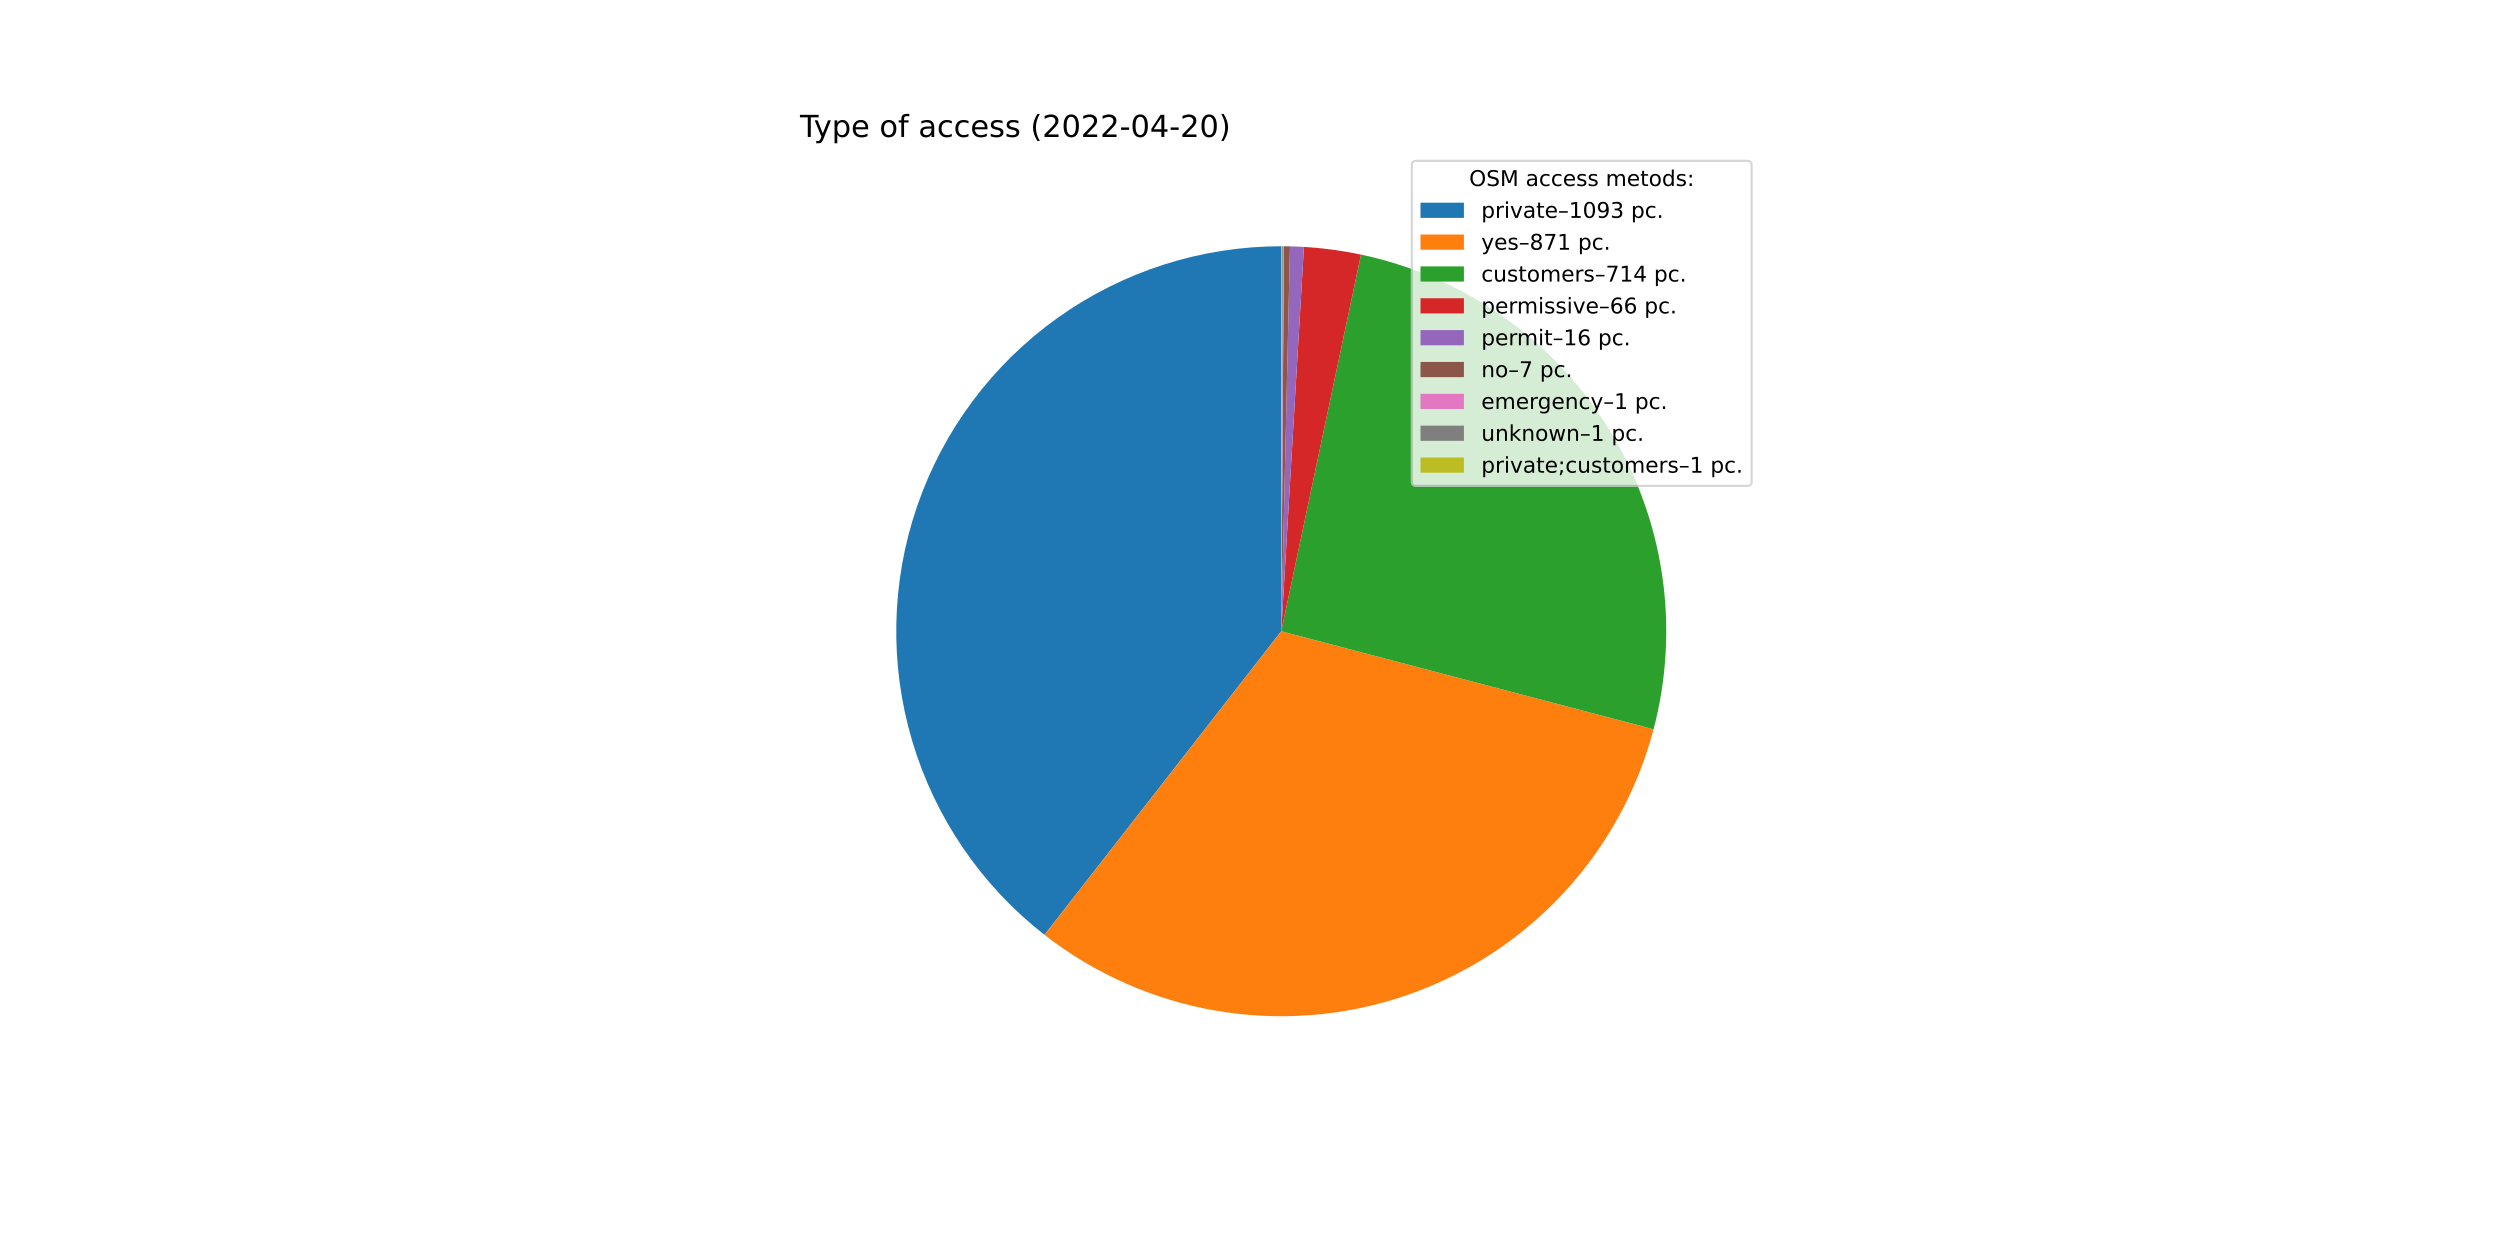
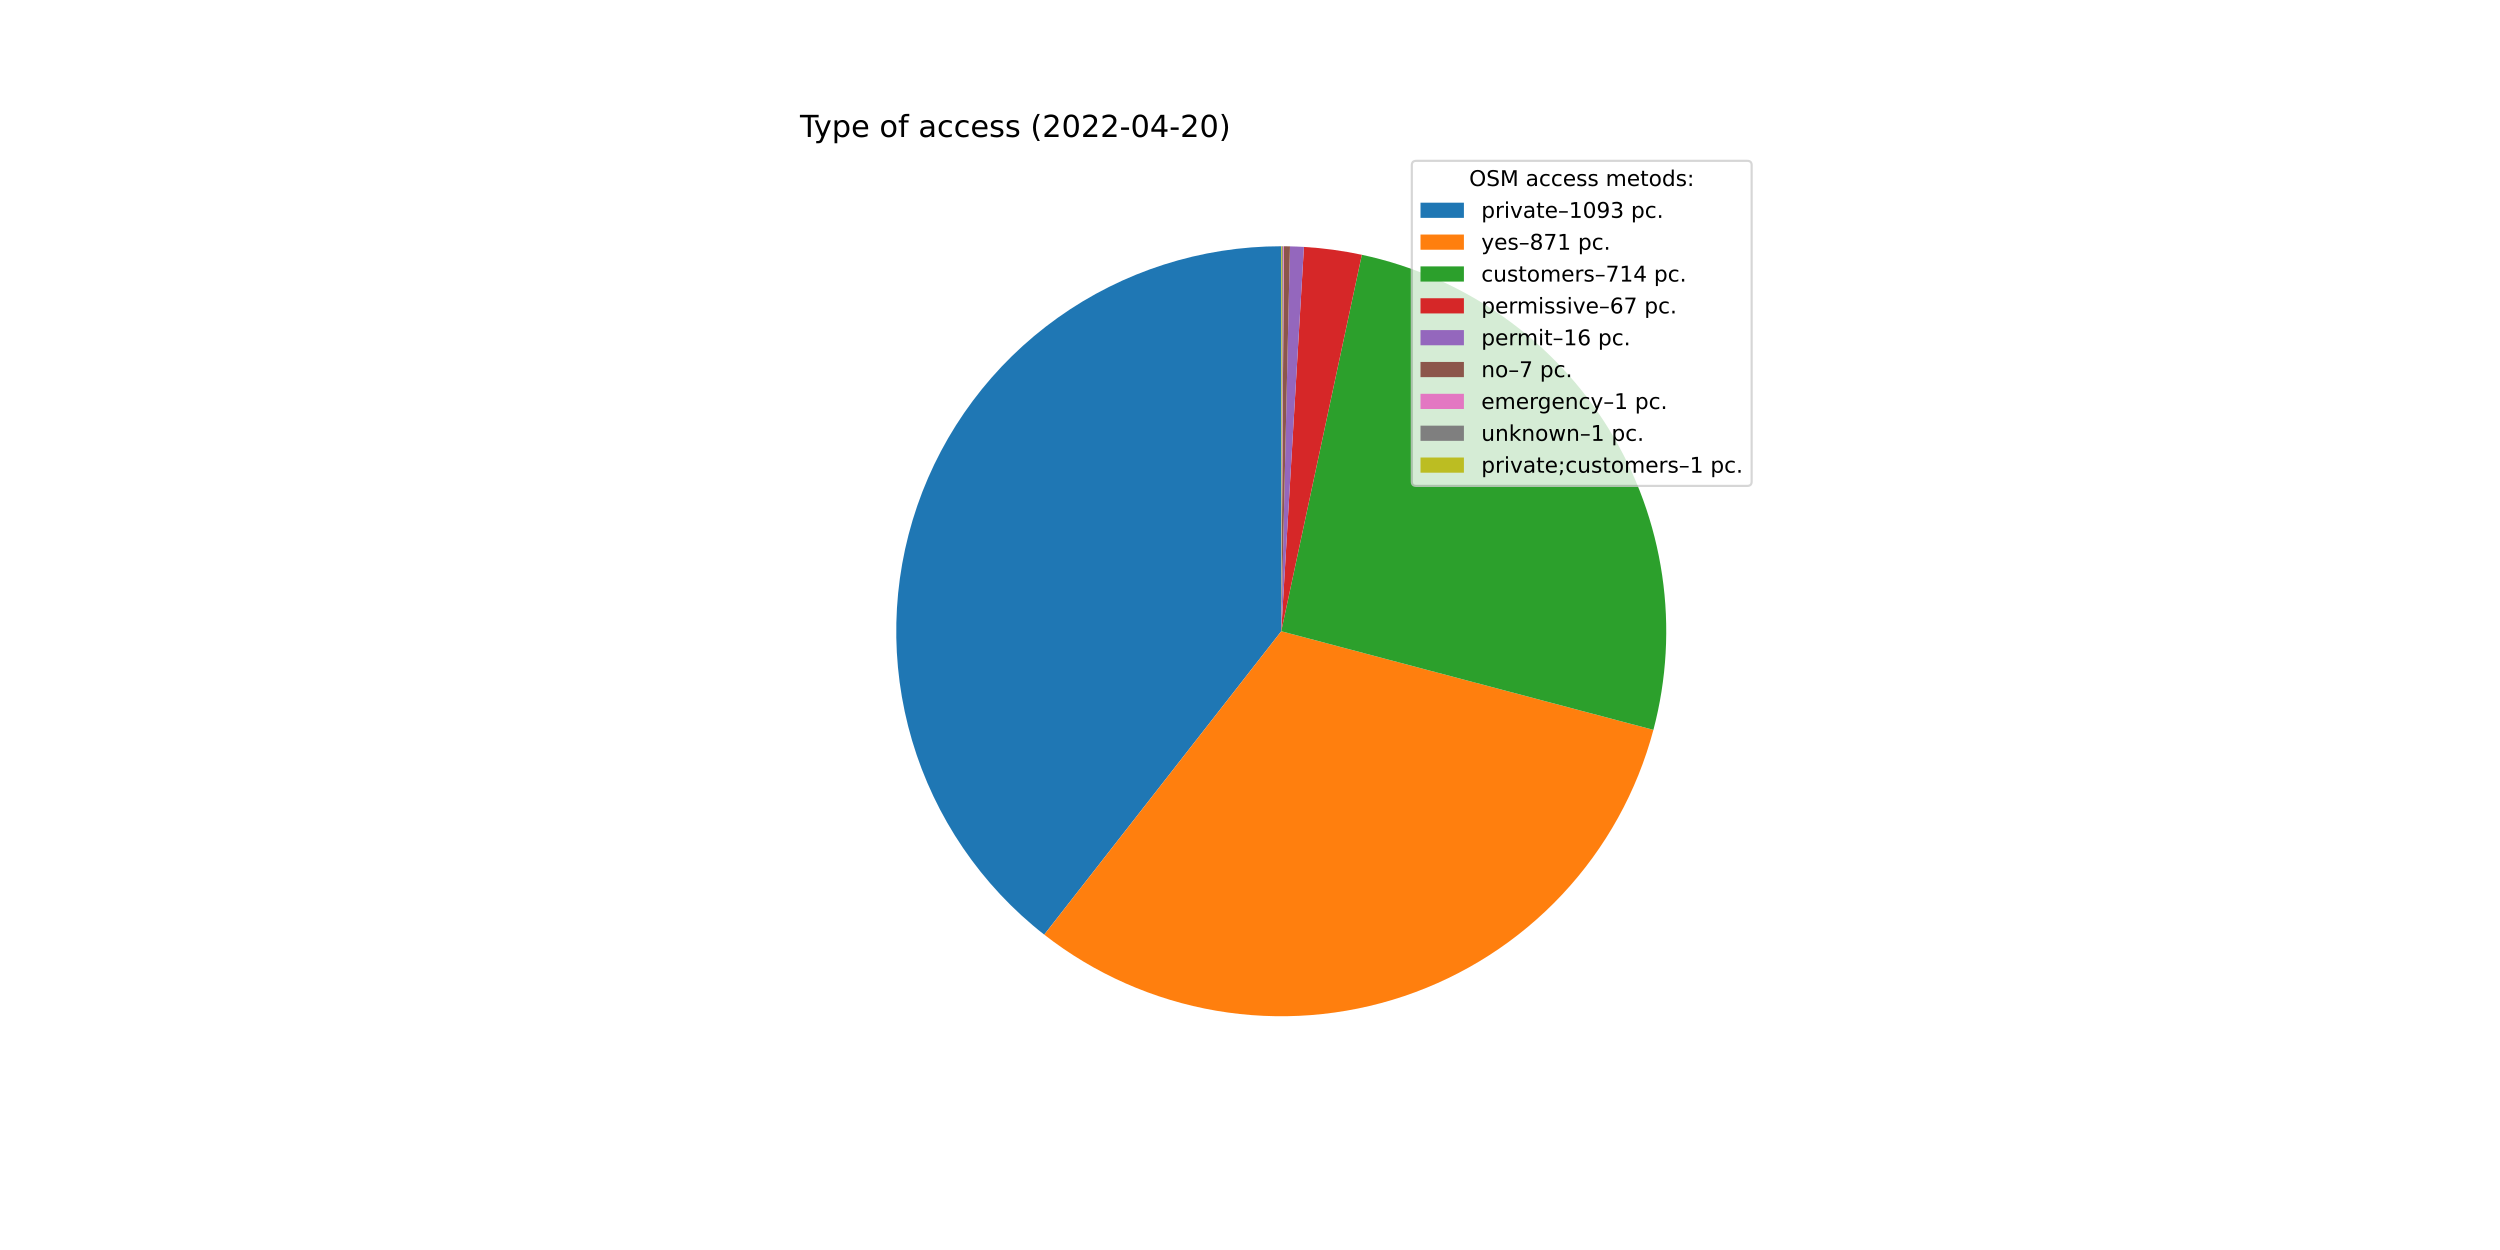
<svg xmlns="http://www.w3.org/2000/svg" xmlns:xlink="http://www.w3.org/1999/xlink" width="1152pt" height="576pt" viewBox="0 0 1152 576" version="1.1">
  <defs>
    <style type="text/css">*{stroke-linejoin: round; stroke-linecap: butt}</style>
  </defs>
  <g id="figure_1">
    <g id="patch_1">
      <path d="M 0 576  L 1152 576  L 1152 0  L 0 0  z " style="fill: #ffffff" />
    </g>
    <g id="axes_1">
      <g id="patch_2">
-         <path d="M 590.4 113.472  C 553.456 113.472 517.419 125.012 487.347 146.472  C 457.275 167.932 434.644 198.259 422.632 233.196  C 410.62 268.132 409.815 305.963 420.331 341.379  C 430.847 376.795 452.168 408.056 481.3 430.776  L 590.4 290.88  L 590.4 113.472  z " style="fill: #1f77b4" />
+         <path d="M 590.4 113.472  C 553.47 113.472 517.445 125.004 487.379 146.449  C 457.313 167.895 434.681 198.202 422.658 233.121  C 410.634 268.039 409.809 305.855 420.297 341.265  C 430.786 376.675 452.074 407.941 481.175 430.678  L 590.4 290.88  L 590.4 113.472  z " style="fill: #1f77b4" />
      </g>
      <g id="patch_3">
-         <path d="M 481.3 430.776  C 504.449 448.829 531.721 460.857 560.662 465.778  C 589.603 470.699 619.317 468.36 647.132 458.972  C 674.947 449.585 700.001 433.438 720.041 411.986  C 740.081 390.534 754.486 364.44 761.961 336.051  L 590.4 290.88  L 481.3 430.776  z " style="fill: #ff7f0e" />
+         <path d="M 481.175 430.678  C 504.299 448.745 531.549 460.796 560.474 465.746  C 589.399 470.696 619.105 468.393 646.922 459.043  C 674.738 449.694 699.805 433.587 719.868 412.172  C 739.931 390.756 754.371 364.693 761.888 336.327  L 590.4 290.88  L 481.175 430.678  z " style="fill: #ff7f0e" />
      </g>
      <g id="patch_4">
-         <path d="M 761.961 336.051  C 768.078 312.818 769.413 288.582 765.883 264.818  C 762.354 241.053 754.033 218.252 741.428 197.799  C 728.823 177.346 712.193 159.666 692.55 145.832  C 672.908 131.999 650.658 122.298 627.154 117.321  L 590.4 290.88  L 761.961 336.051  z " style="fill: #2ca02c" />
+         <path d="M 761.888 336.327  C 768.04 313.112 769.415 288.888 765.929 265.126  C 762.442 241.364 754.167 218.555 741.605 198.086  C 729.043 177.617 712.454 159.91 692.847 146.041  C 673.24 132.173 651.019 122.429 627.534 117.402  L 590.4 290.88  L 761.888 336.327  z " style="fill: #2ca02c" />
      </g>
      <g id="patch_5">
-         <path d="M 627.154 117.321  C 622.823 116.404 618.459 115.649 614.072 115.058  C 609.684 114.468 605.276 114.041 600.857 113.78  L 590.4 290.88  L 627.154 117.321  z " style="fill: #d62728" />
+         <path d="M 627.534 117.402  C 623.141 116.462 618.714 115.688 614.262 115.084  C 609.811 114.48 605.338 114.045 600.853 113.78  L 590.4 290.88  L 627.534 117.402  z " style="fill: #d62728" />
      </g>
      <g id="patch_6">
-         <path d="M 600.857 113.78  C 599.785 113.717 598.714 113.664 597.641 113.62  C 596.569 113.576 595.497 113.542 594.424 113.518  L 590.4 290.88  L 600.857 113.78  z " style="fill: #9467bd" />
+         <path d="M 600.853 113.78  C 599.782 113.717 598.711 113.664 597.639 113.62  C 596.567 113.576 595.495 113.542 594.422 113.518  L 590.4 290.88  L 600.853 113.78  z " style="fill: #9467bd" />
      </g>
      <g id="patch_7">
-         <path d="M 594.424 113.518  C 593.954 113.507 593.485 113.498 593.016 113.491  C 592.546 113.484 592.077 113.479 591.607 113.476  L 590.4 290.88  L 594.424 113.518  z " style="fill: #8c564b" />
+         <path d="M 594.422 113.518  C 593.953 113.507 593.484 113.498 593.015 113.491  C 592.545 113.484 592.076 113.479 591.607 113.476  L 590.4 290.88  L 594.422 113.518  z " style="fill: #8c564b" />
      </g>
      <g id="patch_8">
        <path d="M 591.607 113.476  C 591.54 113.476 591.473 113.475 591.406 113.475  C 591.339 113.474 591.272 113.474 591.205 113.474  L 590.4 290.88  L 591.607 113.476  z " style="fill: #e377c2" />
      </g>
      <g id="patch_9">
-         <path d="M 591.205 113.474  C 591.138 113.474 591.071 113.473 591.004 113.473  C 590.937 113.473 590.869 113.473 590.802 113.472  L 590.4 290.88  L 591.205 113.474  z " style="fill: #7f7f7f" />
+         <path d="M 591.205 113.474  C 591.137 113.474 591.07 113.473 591.003 113.473  C 590.936 113.473 590.869 113.473 590.802 113.472  L 590.4 290.88  L 591.205 113.474  z " style="fill: #7f7f7f" />
      </g>
      <g id="patch_10">
        <path d="M 590.802 113.472  C 590.735 113.472 590.668 113.472 590.601 113.472  C 590.534 113.472 590.467 113.472 590.4 113.472  L 590.4 290.88  L 590.802 113.472  z " style="fill: #bcbd22" />
      </g>
      <g id="matplotlib.axis_1" />
      <g id="matplotlib.axis_2" />
      <g id="text_1">
        <g transform="translate(368.64 63.12)scale(0.14 -0.14)">
          <defs>
            <path id="DejaVuSans-54" d="M -19 4666  L 3928 4666  L 3928 4134  L 2272 4134  L 2272 0  L 1638 0  L 1638 4134  L -19 4134  L -19 4666  z " transform="scale(0.015625)" />
            <path id="DejaVuSans-79" d="M 2059 -325  Q 1816 -950 1584 -1140  Q 1353 -1331 966 -1331  L 506 -1331  L 506 -850  L 844 -850  Q 1081 -850 1212 -737  Q 1344 -625 1503 -206  L 1606 56  L 191 3500  L 800 3500  L 1894 763  L 2988 3500  L 3597 3500  L 2059 -325  z " transform="scale(0.015625)" />
            <path id="DejaVuSans-70" d="M 1159 525  L 1159 -1331  L 581 -1331  L 581 3500  L 1159 3500  L 1159 2969  Q 1341 3281 1617 3432  Q 1894 3584 2278 3584  Q 2916 3584 3314 3078  Q 3713 2572 3713 1747  Q 3713 922 3314 415  Q 2916 -91 2278 -91  Q 1894 -91 1617 61  Q 1341 213 1159 525  z M 3116 1747  Q 3116 2381 2855 2742  Q 2594 3103 2138 3103  Q 1681 3103 1420 2742  Q 1159 2381 1159 1747  Q 1159 1113 1420 752  Q 1681 391 2138 391  Q 2594 391 2855 752  Q 3116 1113 3116 1747  z " transform="scale(0.015625)" />
            <path id="DejaVuSans-65" d="M 3597 1894  L 3597 1613  L 953 1613  Q 991 1019 1311 708  Q 1631 397 2203 397  Q 2534 397 2845 478  Q 3156 559 3463 722  L 3463 178  Q 3153 47 2828 -22  Q 2503 -91 2169 -91  Q 1331 -91 842 396  Q 353 884 353 1716  Q 353 2575 817 3079  Q 1281 3584 2069 3584  Q 2775 3584 3186 3129  Q 3597 2675 3597 1894  z M 3022 2063  Q 3016 2534 2758 2815  Q 2500 3097 2075 3097  Q 1594 3097 1305 2825  Q 1016 2553 972 2059  L 3022 2063  z " transform="scale(0.015625)" />
            <path id="DejaVuSans-20" transform="scale(0.015625)" />
            <path id="DejaVuSans-6f" d="M 1959 3097  Q 1497 3097 1228 2736  Q 959 2375 959 1747  Q 959 1119 1226 758  Q 1494 397 1959 397  Q 2419 397 2687 759  Q 2956 1122 2956 1747  Q 2956 2369 2687 2733  Q 2419 3097 1959 3097  z M 1959 3584  Q 2709 3584 3137 3096  Q 3566 2609 3566 1747  Q 3566 888 3137 398  Q 2709 -91 1959 -91  Q 1206 -91 779 398  Q 353 888 353 1747  Q 353 2609 779 3096  Q 1206 3584 1959 3584  z " transform="scale(0.015625)" />
            <path id="DejaVuSans-66" d="M 2375 4863  L 2375 4384  L 1825 4384  Q 1516 4384 1395 4259  Q 1275 4134 1275 3809  L 1275 3500  L 2222 3500  L 2222 3053  L 1275 3053  L 1275 0  L 697 0  L 697 3053  L 147 3053  L 147 3500  L 697 3500  L 697 3744  Q 697 4328 969 4595  Q 1241 4863 1831 4863  L 2375 4863  z " transform="scale(0.015625)" />
            <path id="DejaVuSans-61" d="M 2194 1759  Q 1497 1759 1228 1600  Q 959 1441 959 1056  Q 959 750 1161 570  Q 1363 391 1709 391  Q 2188 391 2477 730  Q 2766 1069 2766 1631  L 2766 1759  L 2194 1759  z M 3341 1997  L 3341 0  L 2766 0  L 2766 531  Q 2569 213 2275 61  Q 1981 -91 1556 -91  Q 1019 -91 701 211  Q 384 513 384 1019  Q 384 1609 779 1909  Q 1175 2209 1959 2209  L 2766 2209  L 2766 2266  Q 2766 2663 2505 2880  Q 2244 3097 1772 3097  Q 1472 3097 1187 3025  Q 903 2953 641 2809  L 641 3341  Q 956 3463 1253 3523  Q 1550 3584 1831 3584  Q 2591 3584 2966 3190  Q 3341 2797 3341 1997  z " transform="scale(0.015625)" />
            <path id="DejaVuSans-63" d="M 3122 3366  L 3122 2828  Q 2878 2963 2633 3030  Q 2388 3097 2138 3097  Q 1578 3097 1268 2742  Q 959 2388 959 1747  Q 959 1106 1268 751  Q 1578 397 2138 397  Q 2388 397 2633 464  Q 2878 531 3122 666  L 3122 134  Q 2881 22 2623 -34  Q 2366 -91 2075 -91  Q 1284 -91 818 406  Q 353 903 353 1747  Q 353 2603 823 3093  Q 1294 3584 2113 3584  Q 2378 3584 2631 3529  Q 2884 3475 3122 3366  z " transform="scale(0.015625)" />
            <path id="DejaVuSans-73" d="M 2834 3397  L 2834 2853  Q 2591 2978 2328 3040  Q 2066 3103 1784 3103  Q 1356 3103 1142 2972  Q 928 2841 928 2578  Q 928 2378 1081 2264  Q 1234 2150 1697 2047  L 1894 2003  Q 2506 1872 2764 1633  Q 3022 1394 3022 966  Q 3022 478 2636 193  Q 2250 -91 1575 -91  Q 1294 -91 989 -36  Q 684 19 347 128  L 347 722  Q 666 556 975 473  Q 1284 391 1588 391  Q 1994 391 2212 530  Q 2431 669 2431 922  Q 2431 1156 2273 1281  Q 2116 1406 1581 1522  L 1381 1569  Q 847 1681 609 1914  Q 372 2147 372 2553  Q 372 3047 722 3315  Q 1072 3584 1716 3584  Q 2034 3584 2315 3537  Q 2597 3491 2834 3397  z " transform="scale(0.015625)" />
            <path id="DejaVuSans-28" d="M 1984 4856  Q 1566 4138 1362 3434  Q 1159 2731 1159 2009  Q 1159 1288 1364 580  Q 1569 -128 1984 -844  L 1484 -844  Q 1016 -109 783 600  Q 550 1309 550 2009  Q 550 2706 781 3412  Q 1013 4119 1484 4856  L 1984 4856  z " transform="scale(0.015625)" />
            <path id="DejaVuSans-32" d="M 1228 531  L 3431 531  L 3431 0  L 469 0  L 469 531  Q 828 903 1448 1529  Q 2069 2156 2228 2338  Q 2531 2678 2651 2914  Q 2772 3150 2772 3378  Q 2772 3750 2511 3984  Q 2250 4219 1831 4219  Q 1534 4219 1204 4116  Q 875 4013 500 3803  L 500 4441  Q 881 4594 1212 4672  Q 1544 4750 1819 4750  Q 2544 4750 2975 4387  Q 3406 4025 3406 3419  Q 3406 3131 3298 2873  Q 3191 2616 2906 2266  Q 2828 2175 2409 1742  Q 1991 1309 1228 531  z " transform="scale(0.015625)" />
            <path id="DejaVuSans-30" d="M 2034 4250  Q 1547 4250 1301 3770  Q 1056 3291 1056 2328  Q 1056 1369 1301 889  Q 1547 409 2034 409  Q 2525 409 2770 889  Q 3016 1369 3016 2328  Q 3016 3291 2770 3770  Q 2525 4250 2034 4250  z M 2034 4750  Q 2819 4750 3233 4129  Q 3647 3509 3647 2328  Q 3647 1150 3233 529  Q 2819 -91 2034 -91  Q 1250 -91 836 529  Q 422 1150 422 2328  Q 422 3509 836 4129  Q 1250 4750 2034 4750  z " transform="scale(0.015625)" />
            <path id="DejaVuSans-2d" d="M 313 2009  L 1997 2009  L 1997 1497  L 313 1497  L 313 2009  z " transform="scale(0.015625)" />
            <path id="DejaVuSans-34" d="M 2419 4116  L 825 1625  L 2419 1625  L 2419 4116  z M 2253 4666  L 3047 4666  L 3047 1625  L 3713 1625  L 3713 1100  L 3047 1100  L 3047 0  L 2419 0  L 2419 1100  L 313 1100  L 313 1709  L 2253 4666  z " transform="scale(0.015625)" />
            <path id="DejaVuSans-29" d="M 513 4856  L 1013 4856  Q 1481 4119 1714 3412  Q 1947 2706 1947 2009  Q 1947 1309 1714 600  Q 1481 -109 1013 -844  L 513 -844  Q 928 -128 1133 580  Q 1338 1288 1338 2009  Q 1338 2731 1133 3434  Q 928 4138 513 4856  z " transform="scale(0.015625)" />
          </defs>
          <use xlink:href="#DejaVuSans-54" />
          <use xlink:href="#DejaVuSans-79" x="45.459" />
          <use xlink:href="#DejaVuSans-70" x="104.639" />
          <use xlink:href="#DejaVuSans-65" x="168.115" />
          <use xlink:href="#DejaVuSans-20" x="229.639" />
          <use xlink:href="#DejaVuSans-6f" x="261.426" />
          <use xlink:href="#DejaVuSans-66" x="322.607" />
          <use xlink:href="#DejaVuSans-20" x="357.812" />
          <use xlink:href="#DejaVuSans-61" x="389.6" />
          <use xlink:href="#DejaVuSans-63" x="450.879" />
          <use xlink:href="#DejaVuSans-63" x="505.859" />
          <use xlink:href="#DejaVuSans-65" x="560.84" />
          <use xlink:href="#DejaVuSans-73" x="622.363" />
          <use xlink:href="#DejaVuSans-73" x="674.463" />
          <use xlink:href="#DejaVuSans-20" x="726.562" />
          <use xlink:href="#DejaVuSans-28" x="758.35" />
          <use xlink:href="#DejaVuSans-32" x="797.363" />
          <use xlink:href="#DejaVuSans-30" x="860.986" />
          <use xlink:href="#DejaVuSans-32" x="924.609" />
          <use xlink:href="#DejaVuSans-32" x="988.232" />
          <use xlink:href="#DejaVuSans-2d" x="1051.855" />
          <use xlink:href="#DejaVuSans-30" x="1087.939" />
          <use xlink:href="#DejaVuSans-34" x="1151.562" />
          <use xlink:href="#DejaVuSans-2d" x="1215.186" />
          <use xlink:href="#DejaVuSans-32" x="1251.27" />
          <use xlink:href="#DejaVuSans-30" x="1314.893" />
          <use xlink:href="#DejaVuSans-29" x="1378.516" />
        </g>
      </g>
      <g id="legend_1">
        <g id="patch_11">
          <path d="M 652.569 223.901  L 805.16 223.901  Q 807.16 223.901 807.16 221.901  L 807.16 76.12  Q 807.16 74.12 805.16 74.12  L 652.569 74.12  Q 650.569 74.12 650.569 76.12  L 650.569 221.901  Q 650.569 223.901 652.569 223.901  z " style="fill: #ffffff; opacity: 0.8; stroke: #cccccc; stroke-linejoin: miter" />
        </g>
        <g id="text_2">
          <g transform="translate(676.9842 85.71844)scale(0.1 -0.1)">
            <defs>
              <path id="DejaVuSans-4f" d="M 2522 4238  Q 1834 4238 1429 3725  Q 1025 3213 1025 2328  Q 1025 1447 1429 934  Q 1834 422 2522 422  Q 3209 422 3611 934  Q 4013 1447 4013 2328  Q 4013 3213 3611 3725  Q 3209 4238 2522 4238  z M 2522 4750  Q 3503 4750 4090 4092  Q 4678 3434 4678 2328  Q 4678 1225 4090 567  Q 3503 -91 2522 -91  Q 1538 -91 948 565  Q 359 1222 359 2328  Q 359 3434 948 4092  Q 1538 4750 2522 4750  z " transform="scale(0.015625)" />
              <path id="DejaVuSans-53" d="M 3425 4513  L 3425 3897  Q 3066 4069 2747 4153  Q 2428 4238 2131 4238  Q 1616 4238 1336 4038  Q 1056 3838 1056 3469  Q 1056 3159 1242 3001  Q 1428 2844 1947 2747  L 2328 2669  Q 3034 2534 3370 2195  Q 3706 1856 3706 1288  Q 3706 609 3251 259  Q 2797 -91 1919 -91  Q 1588 -91 1214 -16  Q 841 59 441 206  L 441 856  Q 825 641 1194 531  Q 1563 422 1919 422  Q 2459 422 2753 634  Q 3047 847 3047 1241  Q 3047 1584 2836 1778  Q 2625 1972 2144 2069  L 1759 2144  Q 1053 2284 737 2584  Q 422 2884 422 3419  Q 422 4038 858 4394  Q 1294 4750 2059 4750  Q 2388 4750 2728 4690  Q 3069 4631 3425 4513  z " transform="scale(0.015625)" />
              <path id="DejaVuSans-4d" d="M 628 4666  L 1569 4666  L 2759 1491  L 3956 4666  L 4897 4666  L 4897 0  L 4281 0  L 4281 4097  L 3078 897  L 2444 897  L 1241 4097  L 1241 0  L 628 0  L 628 4666  z " transform="scale(0.015625)" />
              <path id="DejaVuSans-6d" d="M 3328 2828  Q 3544 3216 3844 3400  Q 4144 3584 4550 3584  Q 5097 3584 5394 3201  Q 5691 2819 5691 2113  L 5691 0  L 5113 0  L 5113 2094  Q 5113 2597 4934 2840  Q 4756 3084 4391 3084  Q 3944 3084 3684 2787  Q 3425 2491 3425 1978  L 3425 0  L 2847 0  L 2847 2094  Q 2847 2600 2669 2842  Q 2491 3084 2119 3084  Q 1678 3084 1418 2786  Q 1159 2488 1159 1978  L 1159 0  L 581 0  L 581 3500  L 1159 3500  L 1159 2956  Q 1356 3278 1631 3431  Q 1906 3584 2284 3584  Q 2666 3584 2933 3390  Q 3200 3197 3328 2828  z " transform="scale(0.015625)" />
              <path id="DejaVuSans-74" d="M 1172 4494  L 1172 3500  L 2356 3500  L 2356 3053  L 1172 3053  L 1172 1153  Q 1172 725 1289 603  Q 1406 481 1766 481  L 2356 481  L 2356 0  L 1766 0  Q 1100 0 847 248  Q 594 497 594 1153  L 594 3053  L 172 3053  L 172 3500  L 594 3500  L 594 4494  L 1172 4494  z " transform="scale(0.015625)" />
              <path id="DejaVuSans-64" d="M 2906 2969  L 2906 4863  L 3481 4863  L 3481 0  L 2906 0  L 2906 525  Q 2725 213 2448 61  Q 2172 -91 1784 -91  Q 1150 -91 751 415  Q 353 922 353 1747  Q 353 2572 751 3078  Q 1150 3584 1784 3584  Q 2172 3584 2448 3432  Q 2725 3281 2906 2969  z M 947 1747  Q 947 1113 1208 752  Q 1469 391 1925 391  Q 2381 391 2643 752  Q 2906 1113 2906 1747  Q 2906 2381 2643 2742  Q 2381 3103 1925 3103  Q 1469 3103 1208 2742  Q 947 2381 947 1747  z " transform="scale(0.015625)" />
              <path id="DejaVuSans-3a" d="M 750 794  L 1409 794  L 1409 0  L 750 0  L 750 794  z M 750 3309  L 1409 3309  L 1409 2516  L 750 2516  L 750 3309  z " transform="scale(0.015625)" />
            </defs>
            <use xlink:href="#DejaVuSans-4f" />
            <use xlink:href="#DejaVuSans-53" x="78.711" />
            <use xlink:href="#DejaVuSans-4d" x="142.188" />
            <use xlink:href="#DejaVuSans-20" x="228.467" />
            <use xlink:href="#DejaVuSans-61" x="260.254" />
            <use xlink:href="#DejaVuSans-63" x="321.533" />
            <use xlink:href="#DejaVuSans-63" x="376.514" />
            <use xlink:href="#DejaVuSans-65" x="431.494" />
            <use xlink:href="#DejaVuSans-73" x="493.018" />
            <use xlink:href="#DejaVuSans-73" x="545.117" />
            <use xlink:href="#DejaVuSans-20" x="597.217" />
            <use xlink:href="#DejaVuSans-6d" x="629.004" />
            <use xlink:href="#DejaVuSans-65" x="726.416" />
            <use xlink:href="#DejaVuSans-74" x="787.939" />
            <use xlink:href="#DejaVuSans-6f" x="827.148" />
            <use xlink:href="#DejaVuSans-64" x="888.33" />
            <use xlink:href="#DejaVuSans-73" x="951.807" />
            <use xlink:href="#DejaVuSans-3a" x="1003.906" />
          </g>
        </g>
        <g id="patch_12">
          <path d="M 654.569 100.397  L 674.569 100.397  L 674.569 93.397  L 654.569 93.397  z " style="fill: #1f77b4" />
        </g>
        <g id="text_3">
          <g transform="translate(682.5694 100.3966)scale(0.1 -0.1)">
            <defs>
              <path id="DejaVuSans-72" d="M 2631 2963  Q 2534 3019 2420 3045  Q 2306 3072 2169 3072  Q 1681 3072 1420 2755  Q 1159 2438 1159 1844  L 1159 0  L 581 0  L 581 3500  L 1159 3500  L 1159 2956  Q 1341 3275 1631 3429  Q 1922 3584 2338 3584  Q 2397 3584 2469 3576  Q 2541 3569 2628 3553  L 2631 2963  z " transform="scale(0.015625)" />
              <path id="DejaVuSans-69" d="M 603 3500  L 1178 3500  L 1178 0  L 603 0  L 603 3500  z M 603 4863  L 1178 4863  L 1178 4134  L 603 4134  L 603 4863  z " transform="scale(0.015625)" />
              <path id="DejaVuSans-76" d="M 191 3500  L 800 3500  L 1894 563  L 2988 3500  L 3597 3500  L 2284 0  L 1503 0  L 191 3500  z " transform="scale(0.015625)" />
              <path id="DejaVuSans-2013" d="M 313 1978  L 2888 1978  L 2888 1528  L 313 1528  L 313 1978  z " transform="scale(0.015625)" />
              <path id="DejaVuSans-31" d="M 794 531  L 1825 531  L 1825 4091  L 703 3866  L 703 4441  L 1819 4666  L 2450 4666  L 2450 531  L 3481 531  L 3481 0  L 794 0  L 794 531  z " transform="scale(0.015625)" />
              <path id="DejaVuSans-39" d="M 703 97  L 703 672  Q 941 559 1184 500  Q 1428 441 1663 441  Q 2288 441 2617 861  Q 2947 1281 2994 2138  Q 2813 1869 2534 1725  Q 2256 1581 1919 1581  Q 1219 1581 811 2004  Q 403 2428 403 3163  Q 403 3881 828 4315  Q 1253 4750 1959 4750  Q 2769 4750 3195 4129  Q 3622 3509 3622 2328  Q 3622 1225 3098 567  Q 2575 -91 1691 -91  Q 1453 -91 1209 -44  Q 966 3 703 97  z M 1959 2075  Q 2384 2075 2632 2365  Q 2881 2656 2881 3163  Q 2881 3666 2632 3958  Q 2384 4250 1959 4250  Q 1534 4250 1286 3958  Q 1038 3666 1038 3163  Q 1038 2656 1286 2365  Q 1534 2075 1959 2075  z " transform="scale(0.015625)" />
              <path id="DejaVuSans-33" d="M 2597 2516  Q 3050 2419 3304 2112  Q 3559 1806 3559 1356  Q 3559 666 3084 287  Q 2609 -91 1734 -91  Q 1441 -91 1130 -33  Q 819 25 488 141  L 488 750  Q 750 597 1062 519  Q 1375 441 1716 441  Q 2309 441 2620 675  Q 2931 909 2931 1356  Q 2931 1769 2642 2001  Q 2353 2234 1838 2234  L 1294 2234  L 1294 2753  L 1863 2753  Q 2328 2753 2575 2939  Q 2822 3125 2822 3475  Q 2822 3834 2567 4026  Q 2313 4219 1838 4219  Q 1578 4219 1281 4162  Q 984 4106 628 3988  L 628 4550  Q 988 4650 1302 4700  Q 1616 4750 1894 4750  Q 2613 4750 3031 4423  Q 3450 4097 3450 3541  Q 3450 3153 3228 2886  Q 3006 2619 2597 2516  z " transform="scale(0.015625)" />
              <path id="DejaVuSans-2e" d="M 684 794  L 1344 794  L 1344 0  L 684 0  L 684 794  z " transform="scale(0.015625)" />
            </defs>
            <use xlink:href="#DejaVuSans-70" />
            <use xlink:href="#DejaVuSans-72" x="63.477" />
            <use xlink:href="#DejaVuSans-69" x="104.59" />
            <use xlink:href="#DejaVuSans-76" x="132.373" />
            <use xlink:href="#DejaVuSans-61" x="191.553" />
            <use xlink:href="#DejaVuSans-74" x="252.832" />
            <use xlink:href="#DejaVuSans-65" x="292.041" />
            <use xlink:href="#DejaVuSans-2013" x="353.564" />
            <use xlink:href="#DejaVuSans-31" x="403.564" />
            <use xlink:href="#DejaVuSans-30" x="467.188" />
            <use xlink:href="#DejaVuSans-39" x="530.811" />
            <use xlink:href="#DejaVuSans-33" x="594.434" />
            <use xlink:href="#DejaVuSans-20" x="658.057" />
            <use xlink:href="#DejaVuSans-70" x="689.844" />
            <use xlink:href="#DejaVuSans-63" x="753.32" />
            <use xlink:href="#DejaVuSans-2e" x="808.301" />
          </g>
        </g>
        <g id="patch_13">
          <path d="M 654.569 115.075  L 674.569 115.075  L 674.569 108.075  L 654.569 108.075  z " style="fill: #ff7f0e" />
        </g>
        <g id="text_4">
          <g transform="translate(682.5694 115.0747)scale(0.1 -0.1)">
            <defs>
              <path id="DejaVuSans-38" d="M 2034 2216  Q 1584 2216 1326 1975  Q 1069 1734 1069 1313  Q 1069 891 1326 650  Q 1584 409 2034 409  Q 2484 409 2743 651  Q 3003 894 3003 1313  Q 3003 1734 2745 1975  Q 2488 2216 2034 2216  z M 1403 2484  Q 997 2584 770 2862  Q 544 3141 544 3541  Q 544 4100 942 4425  Q 1341 4750 2034 4750  Q 2731 4750 3128 4425  Q 3525 4100 3525 3541  Q 3525 3141 3298 2862  Q 3072 2584 2669 2484  Q 3125 2378 3379 2068  Q 3634 1759 3634 1313  Q 3634 634 3220 271  Q 2806 -91 2034 -91  Q 1263 -91 848 271  Q 434 634 434 1313  Q 434 1759 690 2068  Q 947 2378 1403 2484  z M 1172 3481  Q 1172 3119 1398 2916  Q 1625 2713 2034 2713  Q 2441 2713 2670 2916  Q 2900 3119 2900 3481  Q 2900 3844 2670 4047  Q 2441 4250 2034 4250  Q 1625 4250 1398 4047  Q 1172 3844 1172 3481  z " transform="scale(0.015625)" />
              <path id="DejaVuSans-37" d="M 525 4666  L 3525 4666  L 3525 4397  L 1831 0  L 1172 0  L 2766 4134  L 525 4134  L 525 4666  z " transform="scale(0.015625)" />
            </defs>
            <use xlink:href="#DejaVuSans-79" />
            <use xlink:href="#DejaVuSans-65" x="59.18" />
            <use xlink:href="#DejaVuSans-73" x="120.703" />
            <use xlink:href="#DejaVuSans-2013" x="172.803" />
            <use xlink:href="#DejaVuSans-38" x="222.803" />
            <use xlink:href="#DejaVuSans-37" x="286.426" />
            <use xlink:href="#DejaVuSans-31" x="350.049" />
            <use xlink:href="#DejaVuSans-20" x="413.672" />
            <use xlink:href="#DejaVuSans-70" x="445.459" />
            <use xlink:href="#DejaVuSans-63" x="508.936" />
            <use xlink:href="#DejaVuSans-2e" x="563.916" />
          </g>
        </g>
        <g id="patch_14">
          <path d="M 654.569 129.753  L 674.569 129.753  L 674.569 122.753  L 654.569 122.753  z " style="fill: #2ca02c" />
        </g>
        <g id="text_5">
          <g transform="translate(682.5694 129.7528)scale(0.1 -0.1)">
            <defs>
              <path id="DejaVuSans-75" d="M 544 1381  L 544 3500  L 1119 3500  L 1119 1403  Q 1119 906 1312 657  Q 1506 409 1894 409  Q 2359 409 2629 706  Q 2900 1003 2900 1516  L 2900 3500  L 3475 3500  L 3475 0  L 2900 0  L 2900 538  Q 2691 219 2414 64  Q 2138 -91 1772 -91  Q 1169 -91 856 284  Q 544 659 544 1381  z M 1991 3584  L 1991 3584  z " transform="scale(0.015625)" />
            </defs>
            <use xlink:href="#DejaVuSans-63" />
            <use xlink:href="#DejaVuSans-75" x="54.98" />
            <use xlink:href="#DejaVuSans-73" x="118.359" />
            <use xlink:href="#DejaVuSans-74" x="170.459" />
            <use xlink:href="#DejaVuSans-6f" x="209.668" />
            <use xlink:href="#DejaVuSans-6d" x="270.85" />
            <use xlink:href="#DejaVuSans-65" x="368.262" />
            <use xlink:href="#DejaVuSans-72" x="429.785" />
            <use xlink:href="#DejaVuSans-73" x="470.898" />
            <use xlink:href="#DejaVuSans-2013" x="522.998" />
            <use xlink:href="#DejaVuSans-37" x="572.998" />
            <use xlink:href="#DejaVuSans-31" x="636.621" />
            <use xlink:href="#DejaVuSans-34" x="700.244" />
            <use xlink:href="#DejaVuSans-20" x="763.867" />
            <use xlink:href="#DejaVuSans-70" x="795.654" />
            <use xlink:href="#DejaVuSans-63" x="859.131" />
            <use xlink:href="#DejaVuSans-2e" x="914.111" />
          </g>
        </g>
        <g id="patch_15">
          <path d="M 654.569 144.431  L 674.569 144.431  L 674.569 137.431  L 654.569 137.431  z " style="fill: #d62728" />
        </g>
        <g id="text_6">
          <g transform="translate(682.5694 144.4309)scale(0.1 -0.1)">
            <defs>
              <path id="DejaVuSans-36" d="M 2113 2584  Q 1688 2584 1439 2293  Q 1191 2003 1191 1497  Q 1191 994 1439 701  Q 1688 409 2113 409  Q 2538 409 2786 701  Q 3034 994 3034 1497  Q 3034 2003 2786 2293  Q 2538 2584 2113 2584  z M 3366 4563  L 3366 3988  Q 3128 4100 2886 4159  Q 2644 4219 2406 4219  Q 1781 4219 1451 3797  Q 1122 3375 1075 2522  Q 1259 2794 1537 2939  Q 1816 3084 2150 3084  Q 2853 3084 3261 2657  Q 3669 2231 3669 1497  Q 3669 778 3244 343  Q 2819 -91 2113 -91  Q 1303 -91 875 529  Q 447 1150 447 2328  Q 447 3434 972 4092  Q 1497 4750 2381 4750  Q 2619 4750 2861 4703  Q 3103 4656 3366 4563  z " transform="scale(0.015625)" />
            </defs>
            <use xlink:href="#DejaVuSans-70" />
            <use xlink:href="#DejaVuSans-65" x="63.477" />
            <use xlink:href="#DejaVuSans-72" x="125" />
            <use xlink:href="#DejaVuSans-6d" x="164.363" />
            <use xlink:href="#DejaVuSans-69" x="261.775" />
            <use xlink:href="#DejaVuSans-73" x="289.559" />
            <use xlink:href="#DejaVuSans-73" x="341.658" />
            <use xlink:href="#DejaVuSans-69" x="393.758" />
            <use xlink:href="#DejaVuSans-76" x="421.541" />
            <use xlink:href="#DejaVuSans-65" x="480.721" />
            <use xlink:href="#DejaVuSans-2013" x="542.244" />
            <use xlink:href="#DejaVuSans-36" x="592.244" />
-             <use xlink:href="#DejaVuSans-36" x="655.867" />
+             <use xlink:href="#DejaVuSans-37" x="655.867" />
            <use xlink:href="#DejaVuSans-20" x="719.49" />
            <use xlink:href="#DejaVuSans-70" x="751.277" />
            <use xlink:href="#DejaVuSans-63" x="814.754" />
            <use xlink:href="#DejaVuSans-2e" x="869.734" />
          </g>
        </g>
        <g id="patch_16">
          <path d="M 654.569 159.109  L 674.569 159.109  L 674.569 152.109  L 654.569 152.109  z " style="fill: #9467bd" />
        </g>
        <g id="text_7">
          <g transform="translate(682.5694 159.1091)scale(0.1 -0.1)">
            <use xlink:href="#DejaVuSans-70" />
            <use xlink:href="#DejaVuSans-65" x="63.477" />
            <use xlink:href="#DejaVuSans-72" x="125" />
            <use xlink:href="#DejaVuSans-6d" x="164.363" />
            <use xlink:href="#DejaVuSans-69" x="261.775" />
            <use xlink:href="#DejaVuSans-74" x="289.559" />
            <use xlink:href="#DejaVuSans-2013" x="328.768" />
            <use xlink:href="#DejaVuSans-31" x="378.768" />
            <use xlink:href="#DejaVuSans-36" x="442.391" />
            <use xlink:href="#DejaVuSans-20" x="506.014" />
            <use xlink:href="#DejaVuSans-70" x="537.801" />
            <use xlink:href="#DejaVuSans-63" x="601.277" />
            <use xlink:href="#DejaVuSans-2e" x="656.258" />
          </g>
        </g>
        <g id="patch_17">
          <path d="M 654.569 173.787  L 674.569 173.787  L 674.569 166.787  L 654.569 166.787  z " style="fill: #8c564b" />
        </g>
        <g id="text_8">
          <g transform="translate(682.5694 173.7872)scale(0.1 -0.1)">
            <defs>
              <path id="DejaVuSans-6e" d="M 3513 2113  L 3513 0  L 2938 0  L 2938 2094  Q 2938 2591 2744 2837  Q 2550 3084 2163 3084  Q 1697 3084 1428 2787  Q 1159 2491 1159 1978  L 1159 0  L 581 0  L 581 3500  L 1159 3500  L 1159 2956  Q 1366 3272 1645 3428  Q 1925 3584 2291 3584  Q 2894 3584 3203 3211  Q 3513 2838 3513 2113  z " transform="scale(0.015625)" />
            </defs>
            <use xlink:href="#DejaVuSans-6e" />
            <use xlink:href="#DejaVuSans-6f" x="63.379" />
            <use xlink:href="#DejaVuSans-2013" x="124.561" />
            <use xlink:href="#DejaVuSans-37" x="174.561" />
            <use xlink:href="#DejaVuSans-20" x="238.184" />
            <use xlink:href="#DejaVuSans-70" x="269.971" />
            <use xlink:href="#DejaVuSans-63" x="333.447" />
            <use xlink:href="#DejaVuSans-2e" x="388.428" />
          </g>
        </g>
        <g id="patch_18">
          <path d="M 654.569 188.465  L 674.569 188.465  L 674.569 181.465  L 654.569 181.465  z " style="fill: #e377c2" />
        </g>
        <g id="text_9">
          <g transform="translate(682.5694 188.4653)scale(0.1 -0.1)">
            <defs>
              <path id="DejaVuSans-67" d="M 2906 1791  Q 2906 2416 2648 2759  Q 2391 3103 1925 3103  Q 1463 3103 1205 2759  Q 947 2416 947 1791  Q 947 1169 1205 825  Q 1463 481 1925 481  Q 2391 481 2648 825  Q 2906 1169 2906 1791  z M 3481 434  Q 3481 -459 3084 -895  Q 2688 -1331 1869 -1331  Q 1566 -1331 1297 -1286  Q 1028 -1241 775 -1147  L 775 -588  Q 1028 -725 1275 -790  Q 1522 -856 1778 -856  Q 2344 -856 2625 -561  Q 2906 -266 2906 331  L 2906 616  Q 2728 306 2450 153  Q 2172 0 1784 0  Q 1141 0 747 490  Q 353 981 353 1791  Q 353 2603 747 3093  Q 1141 3584 1784 3584  Q 2172 3584 2450 3431  Q 2728 3278 2906 2969  L 2906 3500  L 3481 3500  L 3481 434  z " transform="scale(0.015625)" />
            </defs>
            <use xlink:href="#DejaVuSans-65" />
            <use xlink:href="#DejaVuSans-6d" x="61.523" />
            <use xlink:href="#DejaVuSans-65" x="158.936" />
            <use xlink:href="#DejaVuSans-72" x="220.459" />
            <use xlink:href="#DejaVuSans-67" x="259.822" />
            <use xlink:href="#DejaVuSans-65" x="323.299" />
            <use xlink:href="#DejaVuSans-6e" x="384.822" />
            <use xlink:href="#DejaVuSans-63" x="448.201" />
            <use xlink:href="#DejaVuSans-79" x="503.182" />
            <use xlink:href="#DejaVuSans-2013" x="562.361" />
            <use xlink:href="#DejaVuSans-31" x="612.361" />
            <use xlink:href="#DejaVuSans-20" x="675.984" />
            <use xlink:href="#DejaVuSans-70" x="707.771" />
            <use xlink:href="#DejaVuSans-63" x="771.248" />
            <use xlink:href="#DejaVuSans-2e" x="826.229" />
          </g>
        </g>
        <g id="patch_19">
          <path d="M 654.569 203.143  L 674.569 203.143  L 674.569 196.143  L 654.569 196.143  z " style="fill: #7f7f7f" />
        </g>
        <g id="text_10">
          <g transform="translate(682.5694 203.1434)scale(0.1 -0.1)">
            <defs>
              <path id="DejaVuSans-6b" d="M 581 4863  L 1159 4863  L 1159 1991  L 2875 3500  L 3609 3500  L 1753 1863  L 3688 0  L 2938 0  L 1159 1709  L 1159 0  L 581 0  L 581 4863  z " transform="scale(0.015625)" />
              <path id="DejaVuSans-77" d="M 269 3500  L 844 3500  L 1563 769  L 2278 3500  L 2956 3500  L 3675 769  L 4391 3500  L 4966 3500  L 4050 0  L 3372 0  L 2619 2869  L 1863 0  L 1184 0  L 269 3500  z " transform="scale(0.015625)" />
            </defs>
            <use xlink:href="#DejaVuSans-75" />
            <use xlink:href="#DejaVuSans-6e" x="63.379" />
            <use xlink:href="#DejaVuSans-6b" x="126.758" />
            <use xlink:href="#DejaVuSans-6e" x="184.668" />
            <use xlink:href="#DejaVuSans-6f" x="248.047" />
            <use xlink:href="#DejaVuSans-77" x="309.229" />
            <use xlink:href="#DejaVuSans-6e" x="391.016" />
            <use xlink:href="#DejaVuSans-2013" x="454.395" />
            <use xlink:href="#DejaVuSans-31" x="504.395" />
            <use xlink:href="#DejaVuSans-20" x="568.018" />
            <use xlink:href="#DejaVuSans-70" x="599.805" />
            <use xlink:href="#DejaVuSans-63" x="663.281" />
            <use xlink:href="#DejaVuSans-2e" x="718.262" />
          </g>
        </g>
        <g id="patch_20">
          <path d="M 654.569 217.822  L 674.569 217.822  L 674.569 210.822  L 654.569 210.822  z " style="fill: #bcbd22" />
        </g>
        <g id="text_11">
          <g transform="translate(682.5694 217.8216)scale(0.1 -0.1)">
            <defs>
              <path id="DejaVuSans-3b" d="M 750 3309  L 1409 3309  L 1409 2516  L 750 2516  L 750 3309  z M 750 794  L 1409 794  L 1409 256  L 897 -744  L 494 -744  L 750 256  L 750 794  z " transform="scale(0.015625)" />
            </defs>
            <use xlink:href="#DejaVuSans-70" />
            <use xlink:href="#DejaVuSans-72" x="63.477" />
            <use xlink:href="#DejaVuSans-69" x="104.59" />
            <use xlink:href="#DejaVuSans-76" x="132.373" />
            <use xlink:href="#DejaVuSans-61" x="191.553" />
            <use xlink:href="#DejaVuSans-74" x="252.832" />
            <use xlink:href="#DejaVuSans-65" x="292.041" />
            <use xlink:href="#DejaVuSans-3b" x="353.564" />
            <use xlink:href="#DejaVuSans-63" x="387.256" />
            <use xlink:href="#DejaVuSans-75" x="442.236" />
            <use xlink:href="#DejaVuSans-73" x="505.615" />
            <use xlink:href="#DejaVuSans-74" x="557.715" />
            <use xlink:href="#DejaVuSans-6f" x="596.924" />
            <use xlink:href="#DejaVuSans-6d" x="658.105" />
            <use xlink:href="#DejaVuSans-65" x="755.518" />
            <use xlink:href="#DejaVuSans-72" x="817.041" />
            <use xlink:href="#DejaVuSans-73" x="858.154" />
            <use xlink:href="#DejaVuSans-2013" x="910.254" />
            <use xlink:href="#DejaVuSans-31" x="960.254" />
            <use xlink:href="#DejaVuSans-20" x="1023.877" />
            <use xlink:href="#DejaVuSans-70" x="1055.664" />
            <use xlink:href="#DejaVuSans-63" x="1119.141" />
            <use xlink:href="#DejaVuSans-2e" x="1174.121" />
          </g>
        </g>
      </g>
    </g>
  </g>
</svg>
